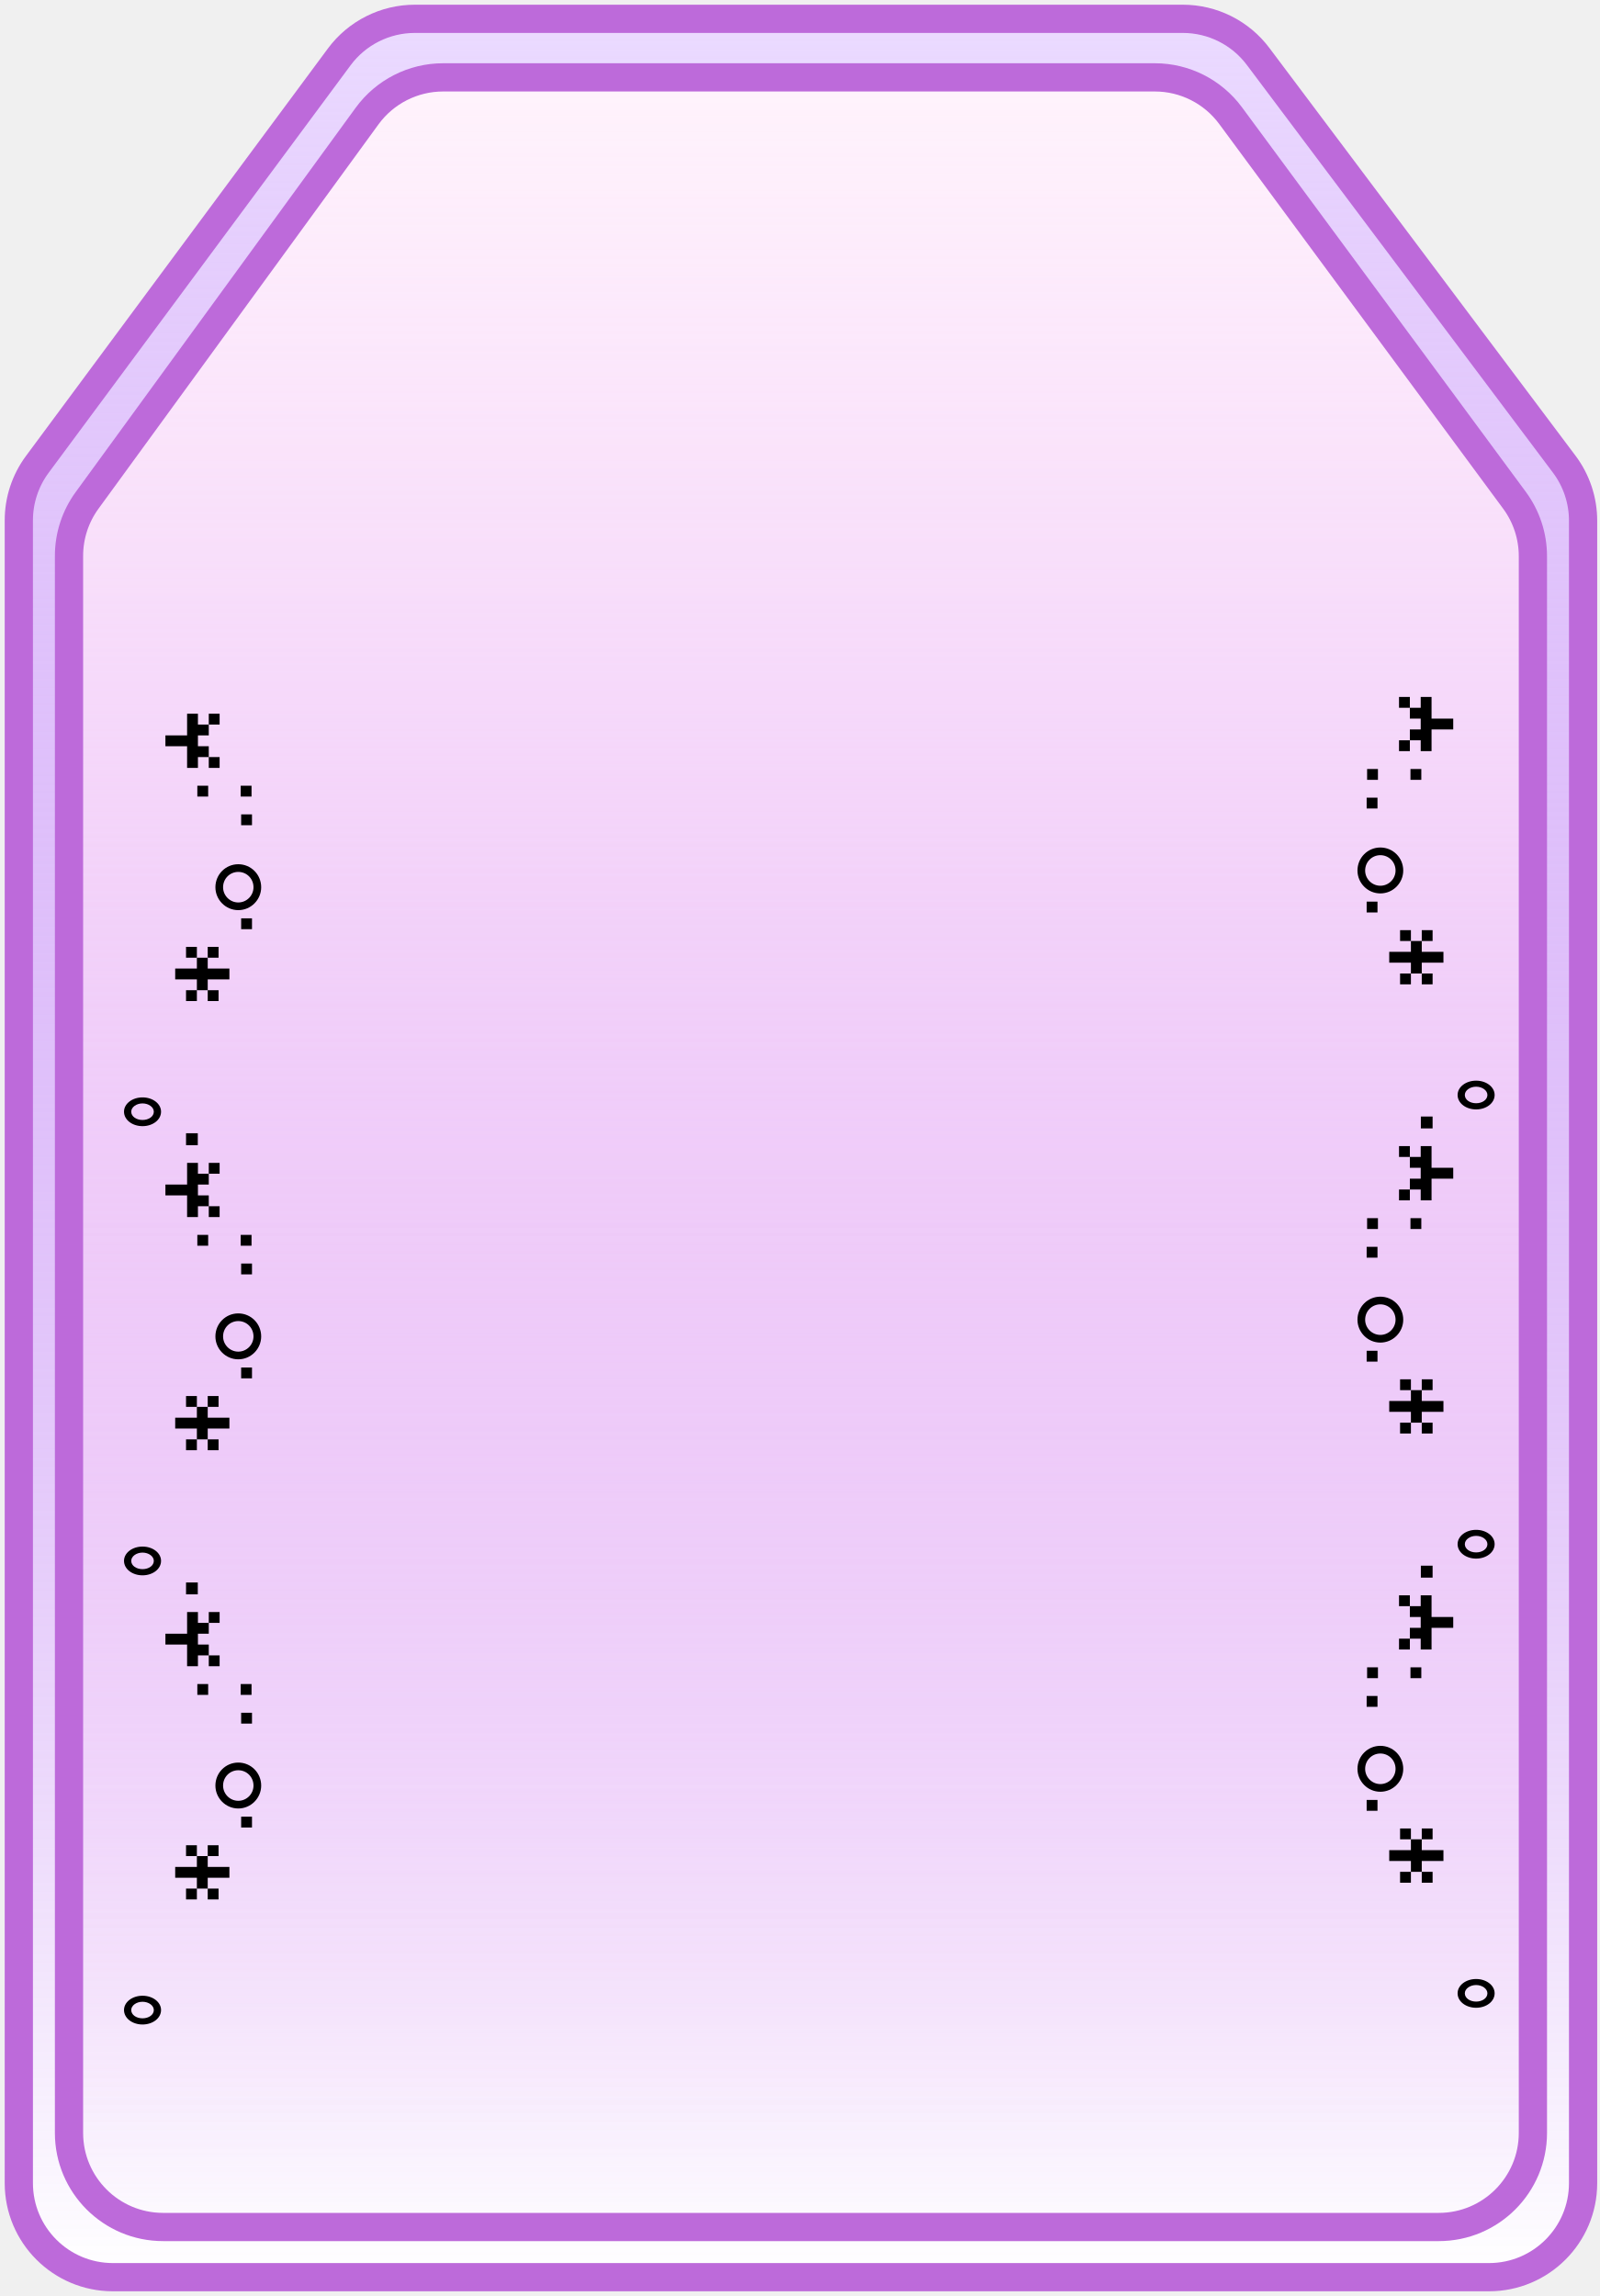
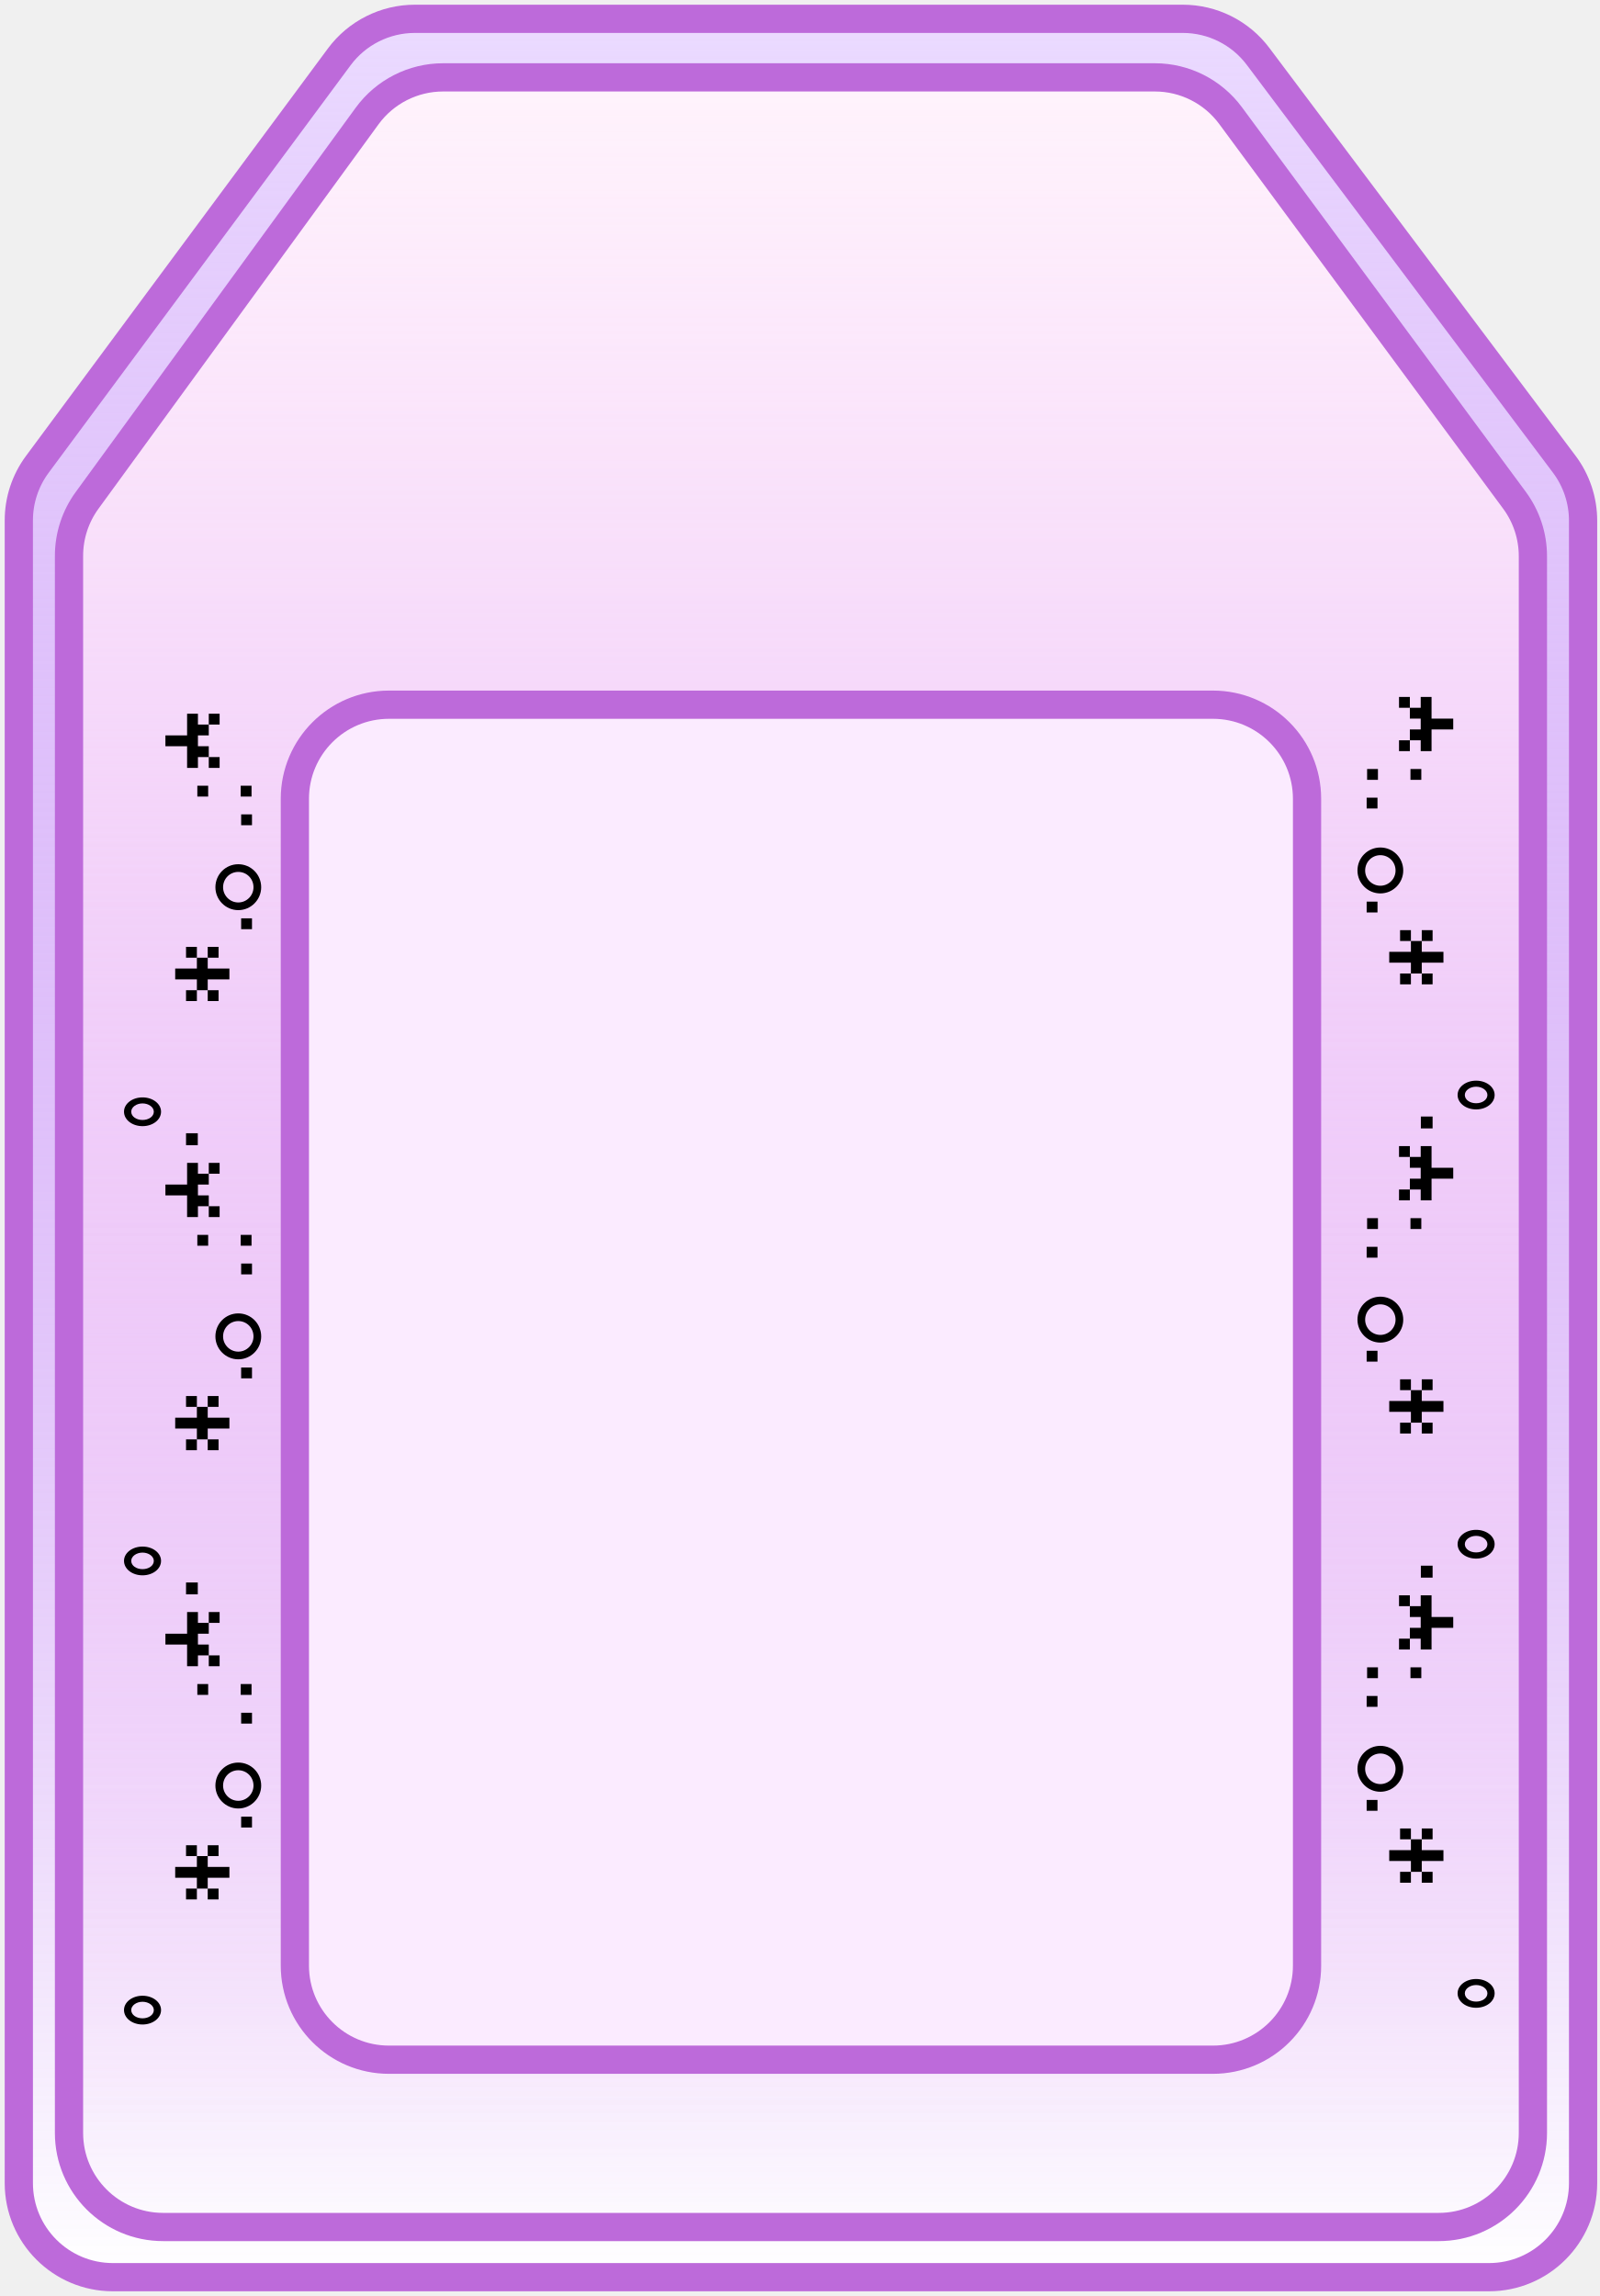
<svg xmlns="http://www.w3.org/2000/svg" width="170" height="244" viewBox="0 0 170 244" fill="none">
  <path d="M3.965 49.348L36.048 6.047C37.934 3.501 40.915 2 44.083 2H125.691C128.837 2 131.8 3.481 133.688 5.997L166.22 49.332C167.519 51.064 168.222 53.171 168.222 55.336V232C168.222 237.523 163.745 242 158.222 242H12C6.477 242 2 237.523 2 232V55.301C2 53.157 2.689 51.07 3.965 49.348Z" fill="white" />
  <path d="M3.965 49.348L36.048 6.047C37.934 3.501 40.915 2 44.083 2H125.691C128.837 2 131.8 3.481 133.688 5.997L166.22 49.332C167.519 51.064 168.222 53.171 168.222 55.336V232C168.222 237.523 163.745 242 158.222 242H12C6.477 242 2 237.523 2 232V55.301C2 53.157 2.689 51.07 3.965 49.348Z" fill="url(#paint0_linear_1161_1924)" />
  <path d="M3.965 49.348L36.048 6.047C37.934 3.501 40.915 2 44.083 2H125.691C128.837 2 131.8 3.481 133.688 5.997L166.22 49.332C167.519 51.064 168.222 53.171 168.222 55.336V232C168.222 237.523 163.745 242 158.222 242H12C6.477 242 2 237.523 2 232V55.301C2 53.157 2.689 51.07 3.965 49.348Z" stroke="#BD6ADA" stroke-width="3" />
  <path d="M9.25 53.183L39.007 12.334C40.889 9.75 43.893 8.222 47.09 8.222H122.715C125.89 8.222 128.876 9.73 130.761 12.284L160.934 53.167C162.204 54.887 162.889 56.968 162.889 59.105V226.667C162.889 232.189 158.411 236.667 152.889 236.667H17.333C11.81 236.667 7.333 232.189 7.333 226.667V59.071C7.333 56.955 8.004 54.893 9.25 53.183Z" fill="url(#paint1_linear_1161_1924)" stroke="#BD6ADA" stroke-width="3" />
+   <rect x="31.333" y="74.889" width="107.556" height="144" rx="10" fill="#FBEBFF" stroke="#BD6ADA" stroke-width="3" />
  <path d="M15.145 214.491C14.489 214.491 13.945 214.123 13.945 213.611C13.945 213.131 14.489 212.731 15.145 212.731C15.801 212.731 16.345 213.131 16.345 213.611C16.345 214.123 15.801 214.491 15.145 214.491ZM15.145 215.147C16.233 215.147 17.113 214.475 17.113 213.611C17.113 212.763 16.233 212.091 15.145 212.091C14.057 212.091 13.177 212.763 13.177 213.611C13.177 214.475 14.057 215.147 15.145 215.147ZM18.617 199.551V198.399H20.921V197.247H22.073V198.399H24.377V199.551H22.073V200.703H20.921V199.551H18.617ZM19.769 201.855V200.703H20.921V201.855H19.769ZM19.769 197.247V196.095H20.921V197.247H19.769ZM22.073 201.855V200.703H23.225V201.855H22.073ZM22.073 197.247V196.095H23.225V197.247H22.073ZM25.625 194.214V193.062H26.777V194.214H25.625ZM22.889 189.759C22.889 191.087 23.977 192.191 25.321 192.191C26.665 192.191 27.753 191.087 27.753 189.759C27.753 188.399 26.665 187.311 25.321 187.311C23.977 187.311 22.889 188.399 22.889 189.759ZM26.937 189.759C26.937 190.639 26.217 191.375 25.321 191.375C24.425 191.375 23.705 190.639 23.705 189.759C23.705 188.847 24.425 188.127 25.321 188.127C26.217 188.127 26.937 188.847 26.937 189.759ZM25.625 183.167V182.015H26.777V183.167H25.625ZM20.969 180.12V178.968H22.121V180.12H20.969ZM25.577 180.12V178.968H26.729V180.12H25.577ZM17.577 174.77V173.618H19.881V171.314H21.033V172.466H22.185V173.618H21.033V174.77H22.185V175.922H21.033V177.074H19.881V174.77H17.577ZM22.185 177.074V175.922H23.337V177.074H22.185ZM22.185 172.466V171.314H23.337V172.466H22.185ZM19.769 169.433V168.169H21.017V169.433H19.769ZM15.145 166.757C14.489 166.757 13.945 166.389 13.945 165.877C13.945 165.397 14.489 164.997 15.145 164.997C15.801 164.997 16.345 165.397 16.345 165.877C16.345 166.389 15.801 166.757 15.145 166.757ZM15.145 167.413C16.233 167.413 17.113 166.741 17.113 165.877C17.113 165.029 16.233 164.357 15.145 164.357C14.057 164.357 13.177 165.029 13.177 165.877C13.177 166.741 14.057 167.413 15.145 167.413ZM18.617 151.816V150.664H20.921L20.921 149.512H22.073L22.073 150.664H24.377V151.816H22.073V152.968H20.921V151.816H18.617ZM19.769 154.12V152.968H20.921V154.12H19.769ZM19.769 149.512V148.36H20.921V149.512H19.769ZM22.073 154.12V152.968H23.225V154.12H22.073ZM22.073 149.512V148.36H23.225V149.512H22.073ZM25.625 146.48V145.328H26.777V146.48H25.625ZM22.889 142.025C22.889 143.353 23.977 144.457 25.321 144.457C26.665 144.457 27.753 143.353 27.753 142.025C27.753 140.665 26.665 139.577 25.321 139.577C23.977 139.577 22.889 140.665 22.889 142.025ZM26.937 142.025C26.937 142.905 26.217 143.641 25.321 143.641C24.425 143.641 23.705 142.905 23.705 142.025C23.705 141.113 24.425 140.393 25.321 140.393C26.217 140.393 26.937 141.113 26.937 142.025ZM25.625 135.433V134.281H26.777V135.433H25.625ZM20.969 132.386V131.234H22.121V132.386H20.969ZM25.577 132.386V131.234H26.729V132.386H25.577ZM17.577 127.035V125.883H19.881V123.579H21.033V124.731H22.185V125.883H21.033V127.035H22.185V128.187H21.033V129.339H19.881V127.035H17.577ZM22.185 129.339V128.187H23.337V129.339H22.185ZM22.185 124.731V123.579H23.337V124.731H22.185ZM19.769 121.699V120.435H21.017V121.699H19.769ZM15.145 119.022C14.489 119.022 13.945 118.654 13.945 118.142C13.945 117.662 14.489 117.262 15.145 117.262C15.801 117.262 16.345 117.662 16.345 118.142C16.345 118.654 15.801 119.022 15.145 119.022ZM15.145 119.678C16.233 119.678 17.113 119.006 17.113 118.142C17.113 117.294 16.233 116.622 15.145 116.622C14.057 116.622 13.177 117.294 13.177 118.142C13.177 119.006 14.057 119.678 15.145 119.678ZM18.617 104.082V102.93H20.921V101.778H22.073V102.93H24.377V104.082H22.073V105.234H20.921V104.082H18.617ZM19.769 106.386V105.234H20.921V106.386H19.769ZM19.769 101.778V100.626H20.921V101.778H19.769ZM22.073 106.386V105.234H23.225V106.386H22.073ZM22.073 101.778V100.626H23.225V101.778H22.073ZM25.625 98.745V97.593H26.777V98.745H25.625ZM22.889 94.29C22.889 95.618 23.977 96.722 25.321 96.722C26.665 96.722 27.753 95.618 27.753 94.29C27.753 92.93 26.665 91.843 25.321 91.843C23.977 91.843 22.889 92.93 22.889 94.29ZM26.937 94.29C26.937 95.171 26.217 95.906 25.321 95.906C24.425 95.906 23.705 95.171 23.705 94.29C23.705 93.379 24.425 92.659 25.321 92.659C26.217 92.659 26.937 93.379 26.937 94.29ZM25.625 87.698V86.546H26.777V87.698H25.625ZM20.969 84.652V83.5H22.121V84.652H20.969ZM25.577 84.652V83.5H26.729V84.652H25.577ZM17.577 79.301V78.149H19.881V75.845H21.033V76.997H22.185V78.149H21.033V79.301H22.185V80.453H21.033V81.605H19.881V79.301H17.577ZM22.185 81.605V80.453H23.337V81.605H22.185ZM22.185 76.997V75.845H23.337V76.997H22.185Z" fill="black" />
  <path d="M156.855 212.713C157.511 212.713 158.055 212.345 158.055 211.833C158.055 211.353 157.511 210.953 156.855 210.953C156.199 210.953 155.655 211.353 155.655 211.833C155.655 212.345 156.199 212.713 156.855 212.713ZM156.855 213.369C155.767 213.369 154.887 212.697 154.887 211.833C154.887 210.985 155.767 210.313 156.855 210.313C157.943 210.313 158.823 210.985 158.823 211.833C158.823 212.697 157.943 213.369 156.855 213.369ZM153.383 197.773V196.621H151.079V195.469H149.927V196.621H147.623V197.773H149.927V198.925H151.079V197.773H153.383ZM152.231 200.077V198.925H151.079V200.077H152.231ZM152.231 195.469V194.317H151.079V195.469H152.231ZM149.927 200.077V198.925H148.775V200.077H149.927ZM149.927 195.469V194.317H148.775V195.469H149.927ZM146.375 192.436V191.284H145.223V192.436H146.375ZM149.111 187.981C149.111 189.309 148.023 190.413 146.679 190.413C145.335 190.413 144.247 189.309 144.247 187.981C144.247 186.621 145.335 185.533 146.679 185.533C148.023 185.533 149.111 186.621 149.111 187.981ZM145.063 187.981C145.063 188.861 145.783 189.597 146.679 189.597C147.575 189.597 148.295 188.861 148.295 187.981C148.295 187.069 147.575 186.349 146.679 186.349C145.783 186.349 145.063 187.069 145.063 187.981ZM146.375 181.389V180.237H145.223V181.389H146.375ZM151.031 178.342V177.19H149.879V178.342H151.031ZM146.423 178.342V177.19H145.271V178.342H146.423ZM154.423 172.992V171.84H152.119V169.536H150.967V170.688H149.815V171.84H150.967V172.992H149.815V174.144H150.967V175.296H152.119V172.992H154.423ZM149.815 175.296V174.144H148.663V175.296H149.815ZM149.815 170.688V169.536H148.663V170.688H149.815ZM152.231 167.655V166.391H150.983V167.655H152.231ZM156.855 164.979C157.511 164.979 158.055 164.611 158.055 164.099C158.055 163.619 157.511 163.219 156.855 163.219C156.199 163.219 155.655 163.619 155.655 164.099C155.655 164.611 156.199 164.979 156.855 164.979ZM156.855 165.635C155.767 165.635 154.887 164.963 154.887 164.099C154.887 163.251 155.767 162.579 156.855 162.579C157.943 162.579 158.823 163.251 158.823 164.099C158.823 164.963 157.943 165.635 156.855 165.635ZM153.383 150.038V148.886H151.079V147.734H149.927V148.886H147.623V150.038H149.927V151.19H151.079V150.038H153.383ZM152.231 152.342V151.19H151.079V152.342H152.231ZM152.231 147.734V146.582H151.079V147.734H152.231ZM149.927 152.342V151.19H148.775V152.342H149.927ZM149.927 147.734V146.582H148.775V147.734H149.927ZM146.375 144.702V143.55H145.223V144.702H146.375ZM149.111 140.247C149.111 141.575 148.023 142.679 146.679 142.679C145.335 142.679 144.247 141.575 144.247 140.247C144.247 138.887 145.335 137.799 146.679 137.799C148.023 137.799 149.111 138.887 149.111 140.247ZM145.063 140.247C145.063 141.127 145.783 141.863 146.679 141.863C147.575 141.863 148.295 141.127 148.295 140.247C148.295 139.335 147.575 138.615 146.679 138.615C145.783 138.615 145.063 139.335 145.063 140.247ZM146.375 133.655V132.503H145.223V133.655H146.375ZM151.031 130.608V129.456H149.879V130.608H151.031ZM146.423 130.608V129.456H145.271V130.608H146.423ZM154.423 125.257V124.105H152.119V121.801H150.967V122.953H149.815V124.105H150.967V125.257H149.815V126.409H150.967V127.561H152.119V125.257H154.423ZM149.815 127.561V126.409H148.663V127.561H149.815ZM149.815 122.953V121.801H148.663V122.953H149.815ZM152.231 119.921V118.657H150.983V119.921H152.231ZM156.855 117.244C157.511 117.244 158.055 116.876 158.055 116.364C158.055 115.884 157.511 115.484 156.855 115.484C156.199 115.484 155.655 115.884 155.655 116.364C155.655 116.876 156.199 117.244 156.855 117.244ZM156.855 117.9C155.767 117.9 154.887 117.228 154.887 116.364C154.887 115.516 155.767 114.844 156.855 114.844C157.943 114.844 158.823 115.516 158.823 116.364C158.823 117.228 157.943 117.9 156.855 117.9ZM153.383 102.304V101.152H151.079V100H149.927V101.152H147.623V102.304H149.927V103.456H151.079V102.304H153.383ZM152.231 104.608V103.456H151.079V104.608H152.231ZM152.231 100V98.848H151.079V100H152.231ZM149.927 104.608V103.456H148.775V104.608H149.927ZM149.927 100V98.848H148.775V100H149.927ZM146.375 96.968V95.816H145.223V96.968H146.375ZM149.111 92.513C149.111 93.841 148.023 94.945 146.679 94.945C145.335 94.945 144.247 93.841 144.247 92.513C144.247 91.153 145.335 90.065 146.679 90.065C148.023 90.065 149.111 91.153 149.111 92.513ZM145.063 92.513C145.063 93.393 145.783 94.129 146.679 94.129C147.575 94.129 148.295 93.393 148.295 92.513C148.295 91.601 147.575 90.881 146.679 90.881C145.783 90.881 145.063 91.601 145.063 92.513ZM146.375 85.921V84.769H145.223V85.921H146.375ZM151.031 82.874V81.722H149.879V82.874H151.031ZM146.423 82.874V81.722H145.271V82.874H146.423ZM154.423 77.523V76.371H152.119V74.067H150.967V75.219H149.815V76.371H150.967V77.523H149.815V78.675H150.967V79.827H152.119V77.523H154.423ZM149.815 79.827V78.675H148.663V79.827H149.815ZM149.815 75.219V74.067H148.663V75.219H149.815Z" fill="black" />
  <defs>
    <linearGradient id="paint0_linear_1161_1924" x1="85.111" y1="2" x2="85.111" y2="242" gradientUnits="userSpaceOnUse">
      <stop stop-color="#EBDBFF" />
      <stop offset="1" stop-color="#962BEB" stop-opacity="0" />
    </linearGradient>
    <linearGradient id="paint1_linear_1161_1924" x1="85.111" y1="8.222" x2="85.111" y2="236.667" gradientUnits="userSpaceOnUse">
      <stop stop-color="#FFF3FC" />
      <stop offset="1" stop-color="#FFBBF4" stop-opacity="0" />
    </linearGradient>
  </defs>
</svg>
